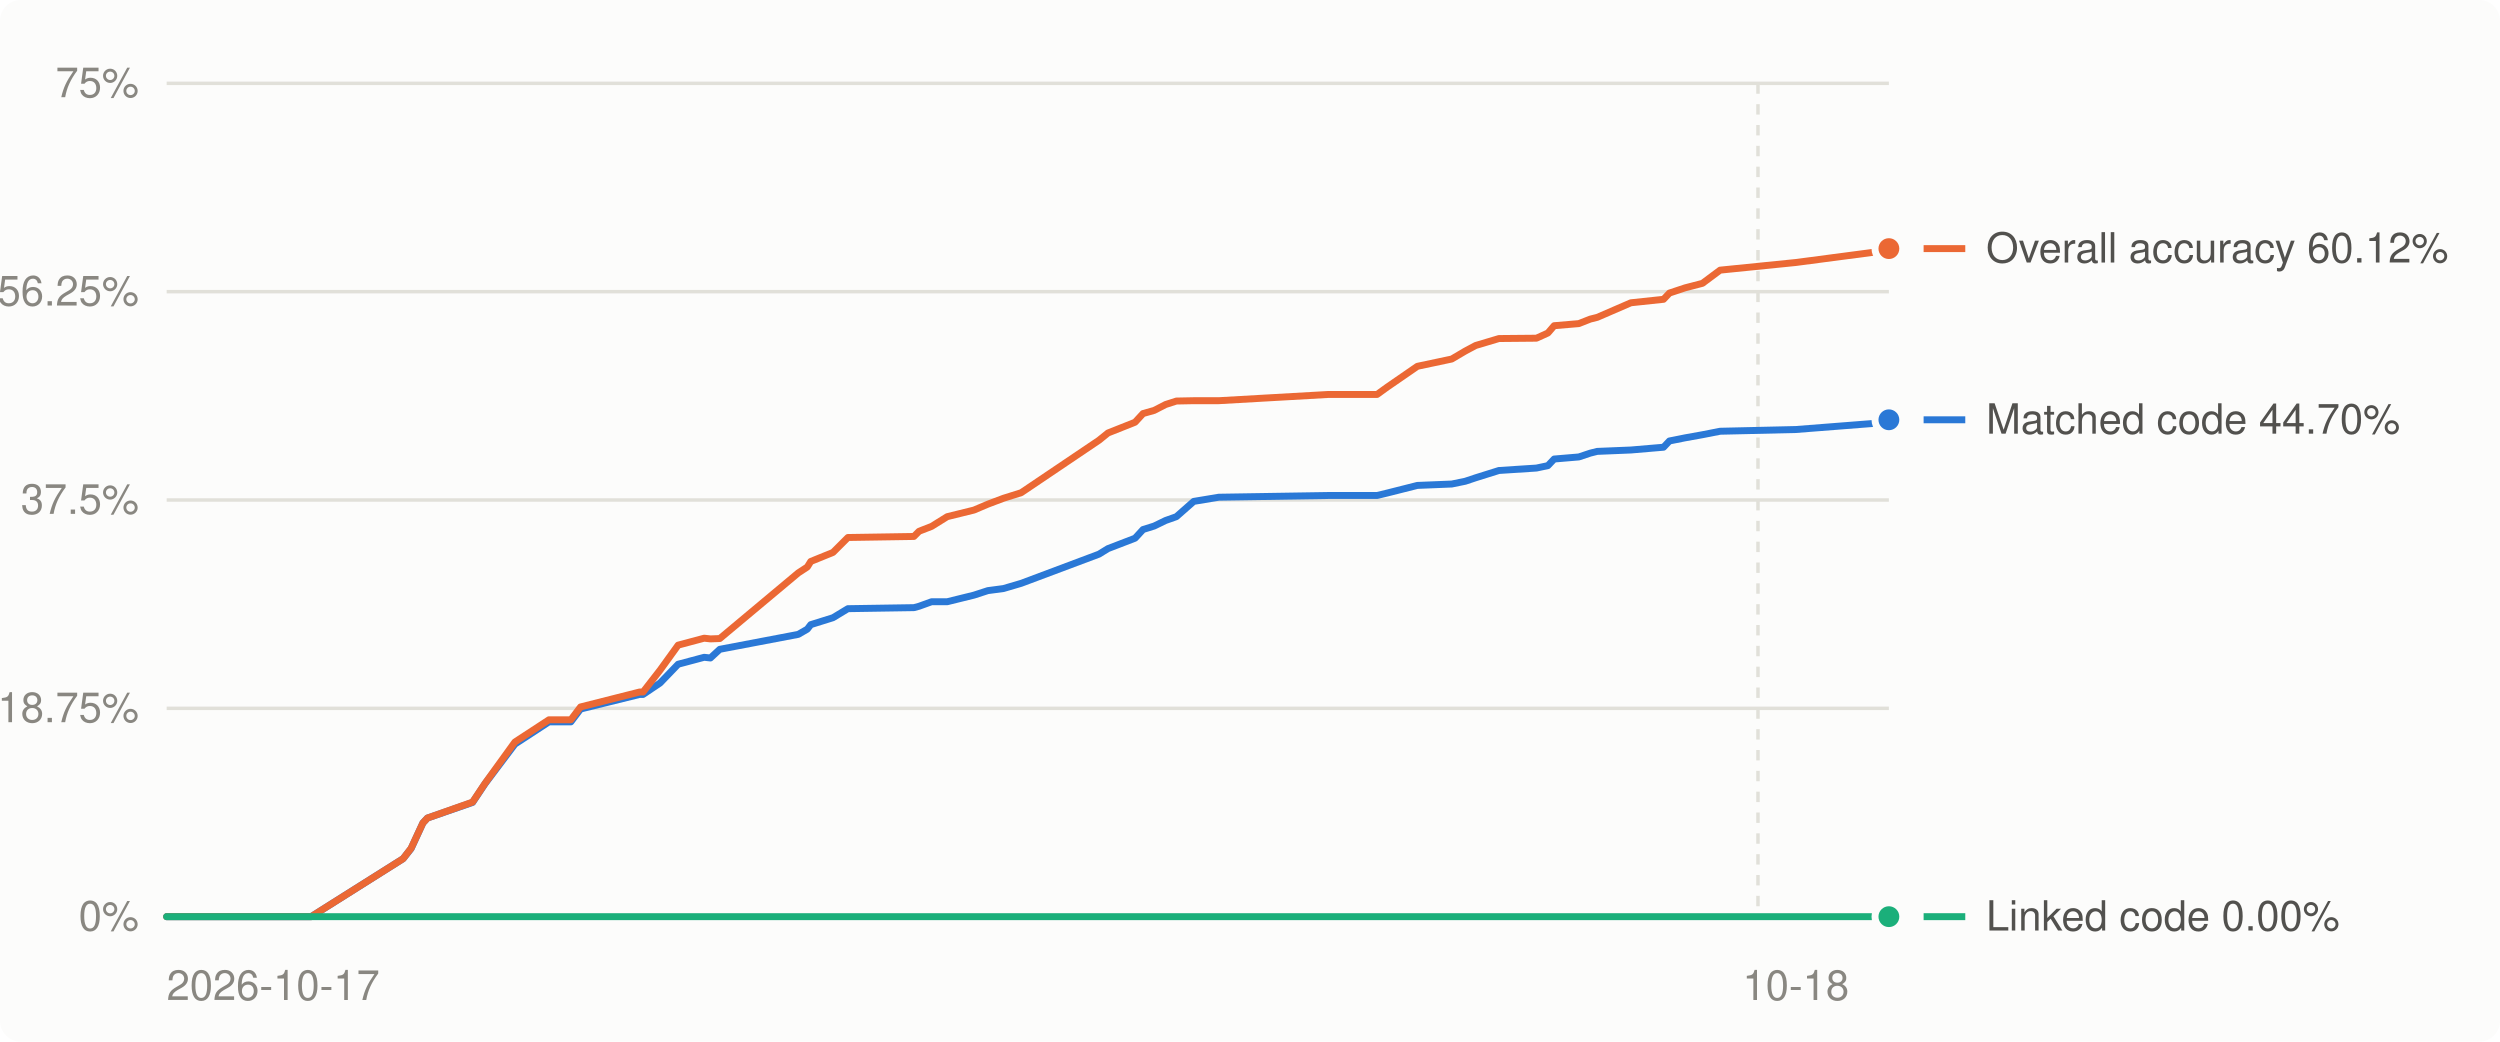
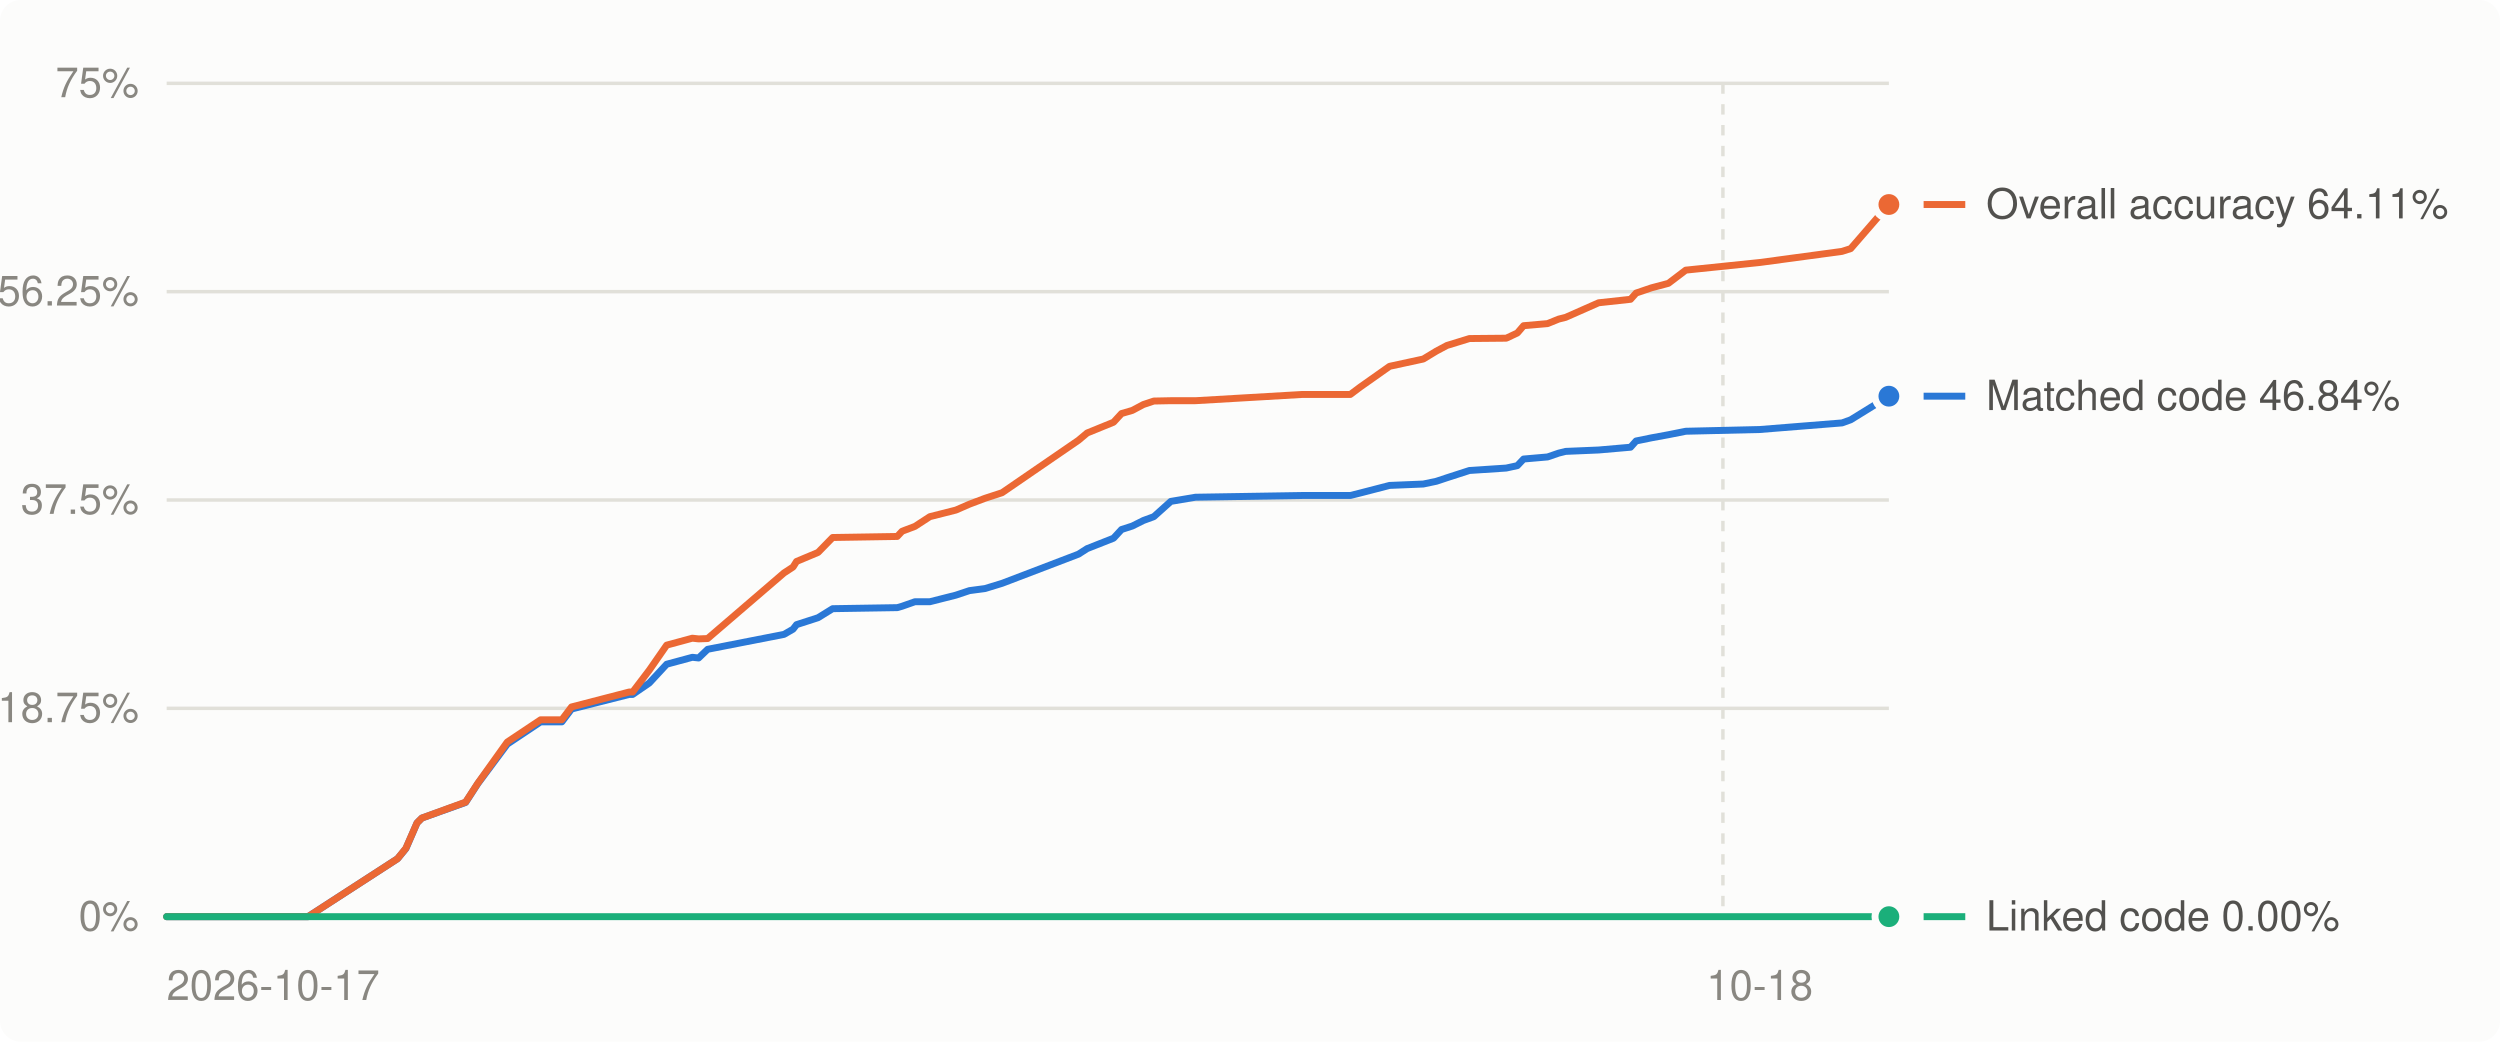
<svg xmlns="http://www.w3.org/2000/svg" viewBox="0 0 720 300" width="720" height="300" role="img" aria-label="Decompilation progress over time">
  <style>
.bg{fill:#fcfcfb}.grid{stroke:#e1e0d9}.muted{fill:#898781}.lbl{fill:#52514e}.ln0{stroke:#2a78d6}.dot0{fill:#2a78d6;stroke:#fcfcfb}.ln1{stroke:#eb6834}.dot1{fill:#eb6834;stroke:#fcfcfb}.ln2{stroke:#1baf7a}.dot2{fill:#1baf7a;stroke:#fcfcfb}
@media (prefers-color-scheme: dark){.bg{fill:#1a1a19}.grid{stroke:#2c2c2a}.muted{fill:#898781}.lbl{fill:#c3c2b7}.ln0{stroke:#3987e5}.dot0{fill:#3987e5;stroke:#1a1a19}.ln1{stroke:#d95926}.dot1{fill:#d95926;stroke:#1a1a19}.ln2{stroke:#199e70}.dot2{fill:#199e70;stroke:#1a1a19}}
text{font:12px -apple-system,BlinkMacSystemFont,'Segoe UI',Helvetica,Arial,sans-serif}
</style>
  <rect class="bg" width="720" height="300" rx="6" />
  <line x1="48" x2="544" y1="264.0" y2="264.0" class="grid" stroke-width="1" />
  <text x="40" y="268.0" class="muted" text-anchor="end">0%</text>
  <line x1="48" x2="544" y1="204.0" y2="204.0" class="grid" stroke-width="1" />
  <text x="40" y="208.0" class="muted" text-anchor="end">18.75%</text>
  <line x1="48" x2="544" y1="144.0" y2="144.0" class="grid" stroke-width="1" />
  <text x="40" y="148.0" class="muted" text-anchor="end">37.5%</text>
  <line x1="48" x2="544" y1="84.0" y2="84.0" class="grid" stroke-width="1" />
  <text x="40" y="88.0" class="muted" text-anchor="end">56.25%</text>
  <line x1="48" x2="544" y1="24.0" y2="24.0" class="grid" stroke-width="1" />
  <text x="40" y="28.0" class="muted" text-anchor="end">75%</text>
-   <line x1="506.3" x2="506.3" y1="24" y2="264" class="grid" stroke-width="1" stroke-dasharray="3 3" />
+   <line x1="496.2" x2="496.2" y1="24" y2="264" class="grid" stroke-width="1" stroke-dasharray="3 3" />
  <text class="muted" x="48.0" y="288" text-anchor="start">2026-10-17</text>
-   <text class="muted" x="517.2" y="288" text-anchor="middle">10-18</text>
-   <polyline points="48.0,264.0 89.6,264.0 116.1,247.3 118.4,244.4 121.8,237.0 123.1,235.6 136.1,231.1 139.7,225.7 148.3,214.3 158.1,207.9 164.4,207.9 167.2,204.2 184.2,200.0 185.2,200.0 190.1,196.7 195.3,191.3 202.8,189.3 204.6,189.5 207.3,187.0 229.9,182.7 232.5,181.2 233.5,179.9 239.9,177.9 244.2,175.3 263.2,175.0 264.7,174.6 268.3,173.3 272.8,173.3 280.5,171.4 284.5,170.1 289.0,169.5 294.1,168.0 316.5,159.6 319.1,158.0 326.9,155.0 329.2,152.5 332.4,151.5 335.7,149.9 338.8,148.8 343.8,144.4 351.0,143.2 382.6,142.7 396.6,142.7 399.5,142.0 408.2,139.8 418.1,139.4 422.0,138.6 425.0,137.6 431.7,135.5 442.5,134.8 445.8,134.1 447.6,132.2 454.7,131.6 458.0,130.5 460.0,130.0 469.7,129.6 479.1,128.8 480.8,127.0 485.3,126.1 490.3,125.2 495.4,124.2 517.2,123.7 541.5,121.8 544.0,120.9" fill="none" class="ln0" stroke-width="2" stroke-linejoin="round" stroke-linecap="round" />
-   <polyline points="48.0,264.0 89.6,264.0 116.1,247.3 118.4,244.3 121.8,237.0 123.1,235.6 136.1,231.0 139.7,225.6 148.3,213.7 158.1,207.3 164.4,207.3 167.2,203.6 184.2,199.3 185.2,199.3 190.1,193.0 195.3,185.8 202.8,183.8 204.6,184.0 207.3,183.9 229.9,165.0 232.5,163.3 233.5,161.7 239.9,159.1 244.2,154.8 263.2,154.5 264.7,153.0 268.3,151.6 272.8,148.8 280.5,146.9 284.5,145.2 289.0,143.5 294.1,141.9 316.5,126.8 319.1,124.7 326.9,121.6 329.2,119.1 332.4,118.2 335.7,116.5 338.8,115.5 343.8,115.4 351.0,115.4 382.6,113.6 396.6,113.6 399.5,111.5 408.2,105.5 418.1,103.4 422.0,101.1 425.0,99.5 431.7,97.5 442.5,97.4 445.8,95.9 447.6,93.8 454.7,93.2 458.0,91.9 460.0,91.4 469.7,87.2 479.1,86.2 480.8,84.4 485.3,82.9 490.3,81.6 495.4,77.8 517.2,75.6 541.5,72.4 544.0,71.6" fill="none" class="ln1" stroke-width="2" stroke-linejoin="round" stroke-linecap="round" />
-   <polyline points="48.0,264.0 89.6,264.0 116.1,264.0 118.4,264.0 121.8,264.0 123.1,264.0 136.1,264.0 139.7,264.0 148.3,264.0 158.1,264.0 164.4,264.0 167.2,264.0 184.2,264.0 185.2,264.0 190.1,264.0 195.3,264.0 202.8,264.0 204.6,264.0 207.3,264.0 229.9,264.0 232.5,264.0 233.5,264.0 239.9,264.0 244.2,264.0 263.2,264.0 264.7,264.0 268.3,264.0 272.8,264.0 280.5,264.0 284.5,264.0 289.0,264.0 294.1,264.0 316.5,264.0 319.1,264.0 326.9,264.0 329.2,264.0 332.4,264.0 335.7,264.0 338.8,264.0 343.8,264.0 351.0,264.0 382.6,264.0 396.6,264.0 399.5,264.0 408.2,264.0 418.1,264.0 422.0,264.0 425.0,264.0 431.7,264.0 442.5,264.0 445.8,264.0 447.6,264.0 454.7,264.0 458.0,264.0 460.0,264.0 469.7,264.0 479.1,264.0 480.8,264.0 485.3,264.0 490.3,264.0 495.4,264.0 517.2,264.0 541.5,264.0 544.0,264.0" fill="none" class="ln2" stroke-width="2" stroke-linejoin="round" stroke-linecap="round" />
-   <circle cx="544.0" cy="120.9" r="4" class="dot0" stroke-width="2" />
-   <circle cx="544.0" cy="71.6" r="4" class="dot1" stroke-width="2" />
+   <text class="muted" x="506.8" y="288" text-anchor="middle">10-18</text>
+   <polyline points="48.0,264.0 88.7,264.0 114.5,247.3 116.9,244.4 120.1,237.0 121.5,235.6 134.1,231.1 137.6,225.7 146.1,214.3 155.7,207.9 161.8,207.9 164.6,204.2 181.2,200.0 182.2,200.0 187.0,196.7 192.0,191.3 199.4,189.3 201.2,189.5 203.8,187.0 225.8,182.7 228.4,181.2 229.4,179.9 235.6,177.9 239.8,175.3 258.4,175.0 259.8,174.6 263.5,173.3 267.8,173.3 275.3,171.4 279.2,170.1 283.7,169.5 288.6,168.0 310.6,159.6 313.1,158.0 320.7,155.0 323.0,152.5 326.1,151.5 329.3,149.9 332.3,148.8 337.2,144.4 344.3,143.2 375.1,142.7 388.9,142.7 391.7,142.0 400.2,139.8 409.9,139.4 413.7,138.6 416.7,137.6 423.2,135.5 433.8,134.8 437.0,134.1 438.8,132.2 445.7,131.6 448.9,130.5 450.9,130.0 460.4,129.6 469.6,128.8 471.2,127.0 475.6,126.1 480.5,125.2 485.5,124.2 506.8,123.7 530.5,121.8 533.0,120.9 544.0,114.1" fill="none" class="ln0" stroke-width="2" stroke-linejoin="round" stroke-linecap="round" />
+   <polyline points="48.0,264.0 88.7,264.0 114.5,247.3 116.9,244.3 120.1,237.0 121.5,235.6 134.1,231.0 137.6,225.6 146.1,213.7 155.7,207.3 161.8,207.3 164.6,203.6 181.2,199.3 182.2,199.3 187.0,193.0 192.0,185.8 199.4,183.8 201.2,184.0 203.8,183.9 225.8,165.0 228.4,163.3 229.4,161.7 235.6,159.1 239.8,154.8 258.4,154.5 259.8,153.0 263.5,151.6 267.8,148.8 275.3,146.9 279.2,145.2 283.7,143.5 288.6,141.9 310.6,126.8 313.1,124.7 320.7,121.6 323.0,119.1 326.1,118.2 329.3,116.5 332.3,115.5 337.2,115.4 344.3,115.4 375.1,113.6 388.9,113.6 391.7,111.5 400.2,105.5 409.9,103.4 413.7,101.1 416.7,99.5 423.2,97.5 433.8,97.4 437.0,95.9 438.8,93.8 445.7,93.2 448.9,91.9 450.9,91.4 460.4,87.2 469.6,86.2 471.2,84.4 475.6,82.9 480.5,81.6 485.5,77.8 506.8,75.6 530.5,72.4 533.0,71.6 544.0,58.9" fill="none" class="ln1" stroke-width="2" stroke-linejoin="round" stroke-linecap="round" />
+   <polyline points="48.0,264.0 88.7,264.0 114.5,264.0 116.9,264.0 120.1,264.0 121.5,264.0 134.1,264.0 137.6,264.0 146.1,264.0 155.7,264.0 161.8,264.0 164.6,264.0 181.2,264.0 182.2,264.0 187.0,264.0 192.0,264.0 199.4,264.0 201.2,264.0 203.8,264.0 225.8,264.0 228.4,264.0 229.4,264.0 235.6,264.0 239.8,264.0 258.4,264.0 259.8,264.0 263.5,264.0 267.8,264.0 275.3,264.0 279.2,264.0 283.7,264.0 288.6,264.0 310.6,264.0 313.1,264.0 320.7,264.0 323.0,264.0 326.1,264.0 329.3,264.0 332.3,264.0 337.2,264.0 344.3,264.0 375.1,264.0 388.9,264.0 391.7,264.0 400.2,264.0 409.9,264.0 413.7,264.0 416.7,264.0 423.2,264.0 433.8,264.0 437.0,264.0 438.8,264.0 445.7,264.0 448.9,264.0 450.9,264.0 460.4,264.0 469.6,264.0 471.2,264.0 475.6,264.0 480.5,264.0 485.5,264.0 506.8,264.0 530.5,264.0 533.0,264.0 544.0,264.0" fill="none" class="ln2" stroke-width="2" stroke-linejoin="round" stroke-linecap="round" />
+   <circle cx="544.0" cy="114.1" r="4" class="dot0" stroke-width="2" />
+   <circle cx="544.0" cy="58.9" r="4" class="dot1" stroke-width="2" />
  <circle cx="544.0" cy="264.0" r="4" class="dot2" stroke-width="2" />
  <line x1="554" x2="566" y1="264.0" y2="264.0" class="ln2" stroke-width="2" />
  <text class="lbl" x="572" y="268.0">Linked code 0.00%</text>
-   <line x1="554" x2="566" y1="120.9" y2="120.9" class="ln0" stroke-width="2" />
-   <text class="lbl" x="572" y="124.9">Matched code 44.70%</text>
-   <line x1="554" x2="566" y1="71.6" y2="71.6" class="ln1" stroke-width="2" />
-   <text class="lbl" x="572" y="75.6">Overall accuracy 60.12%</text>
+   <line x1="554" x2="566" y1="114.1" y2="114.1" class="ln0" stroke-width="2" />
+   <text class="lbl" x="572" y="118.1">Matched code 46.84%</text>
+   <line x1="554" x2="566" y1="58.9" y2="58.9" class="ln1" stroke-width="2" />
+   <text class="lbl" x="572" y="62.9">Overall accuracy 64.11%</text>
</svg>
